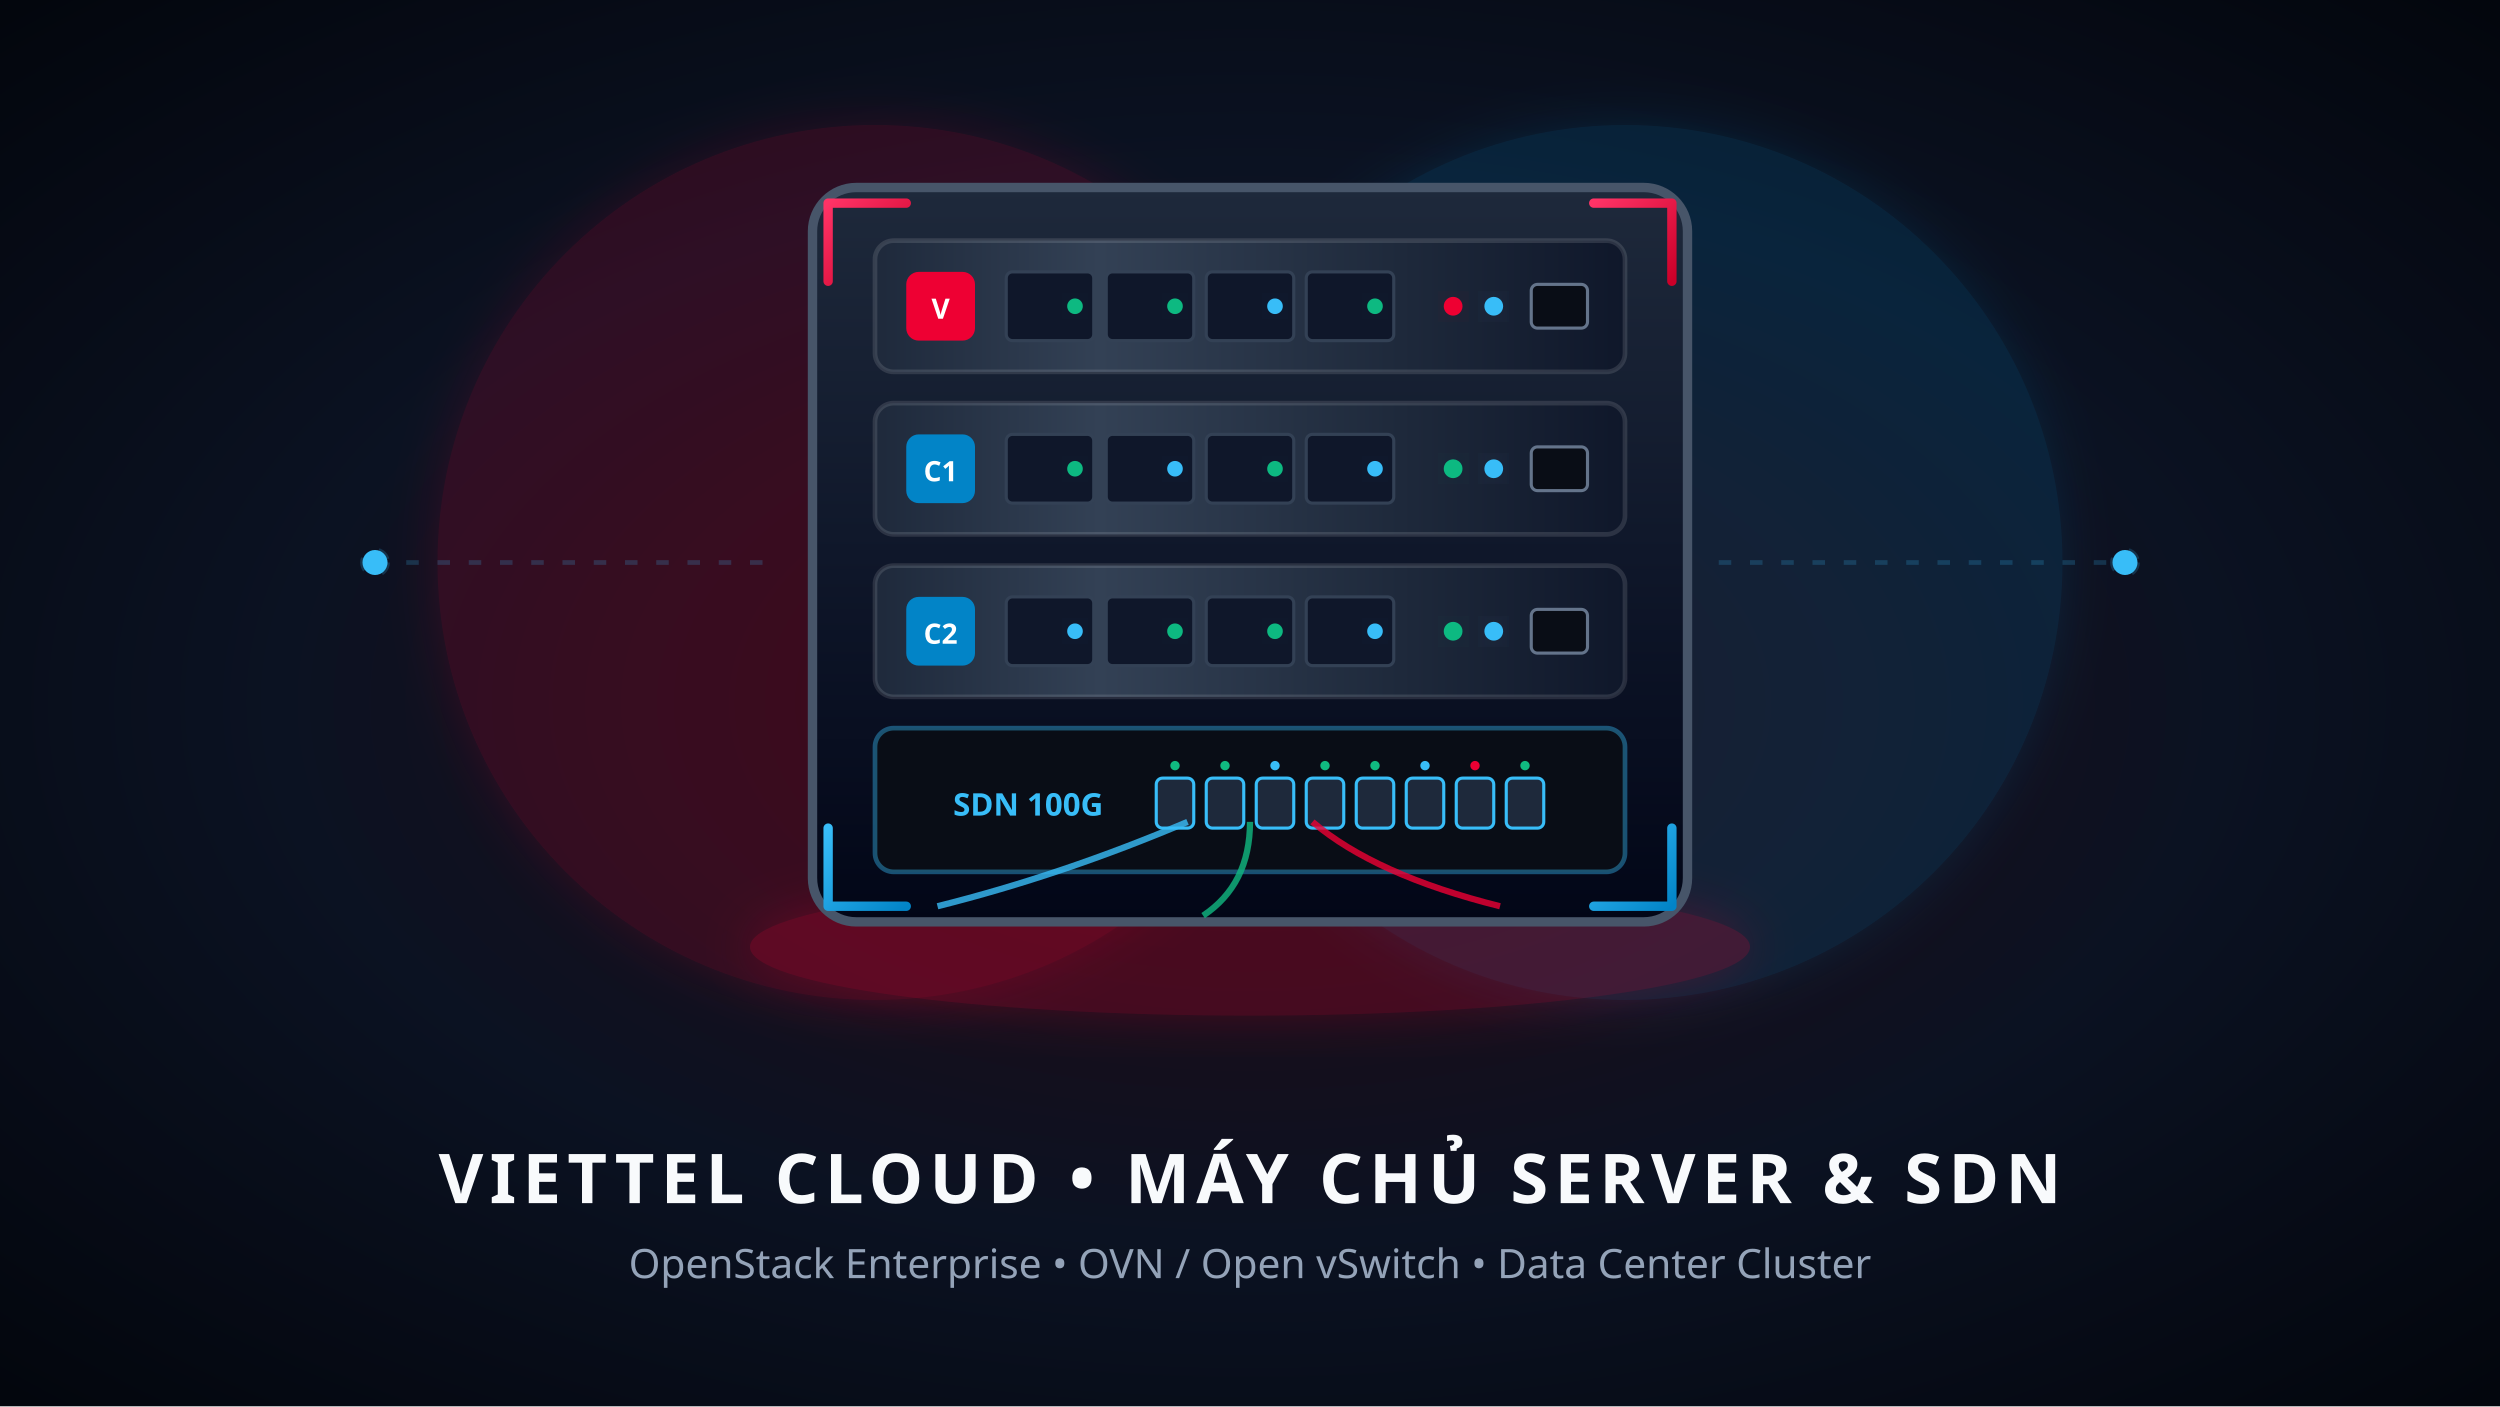
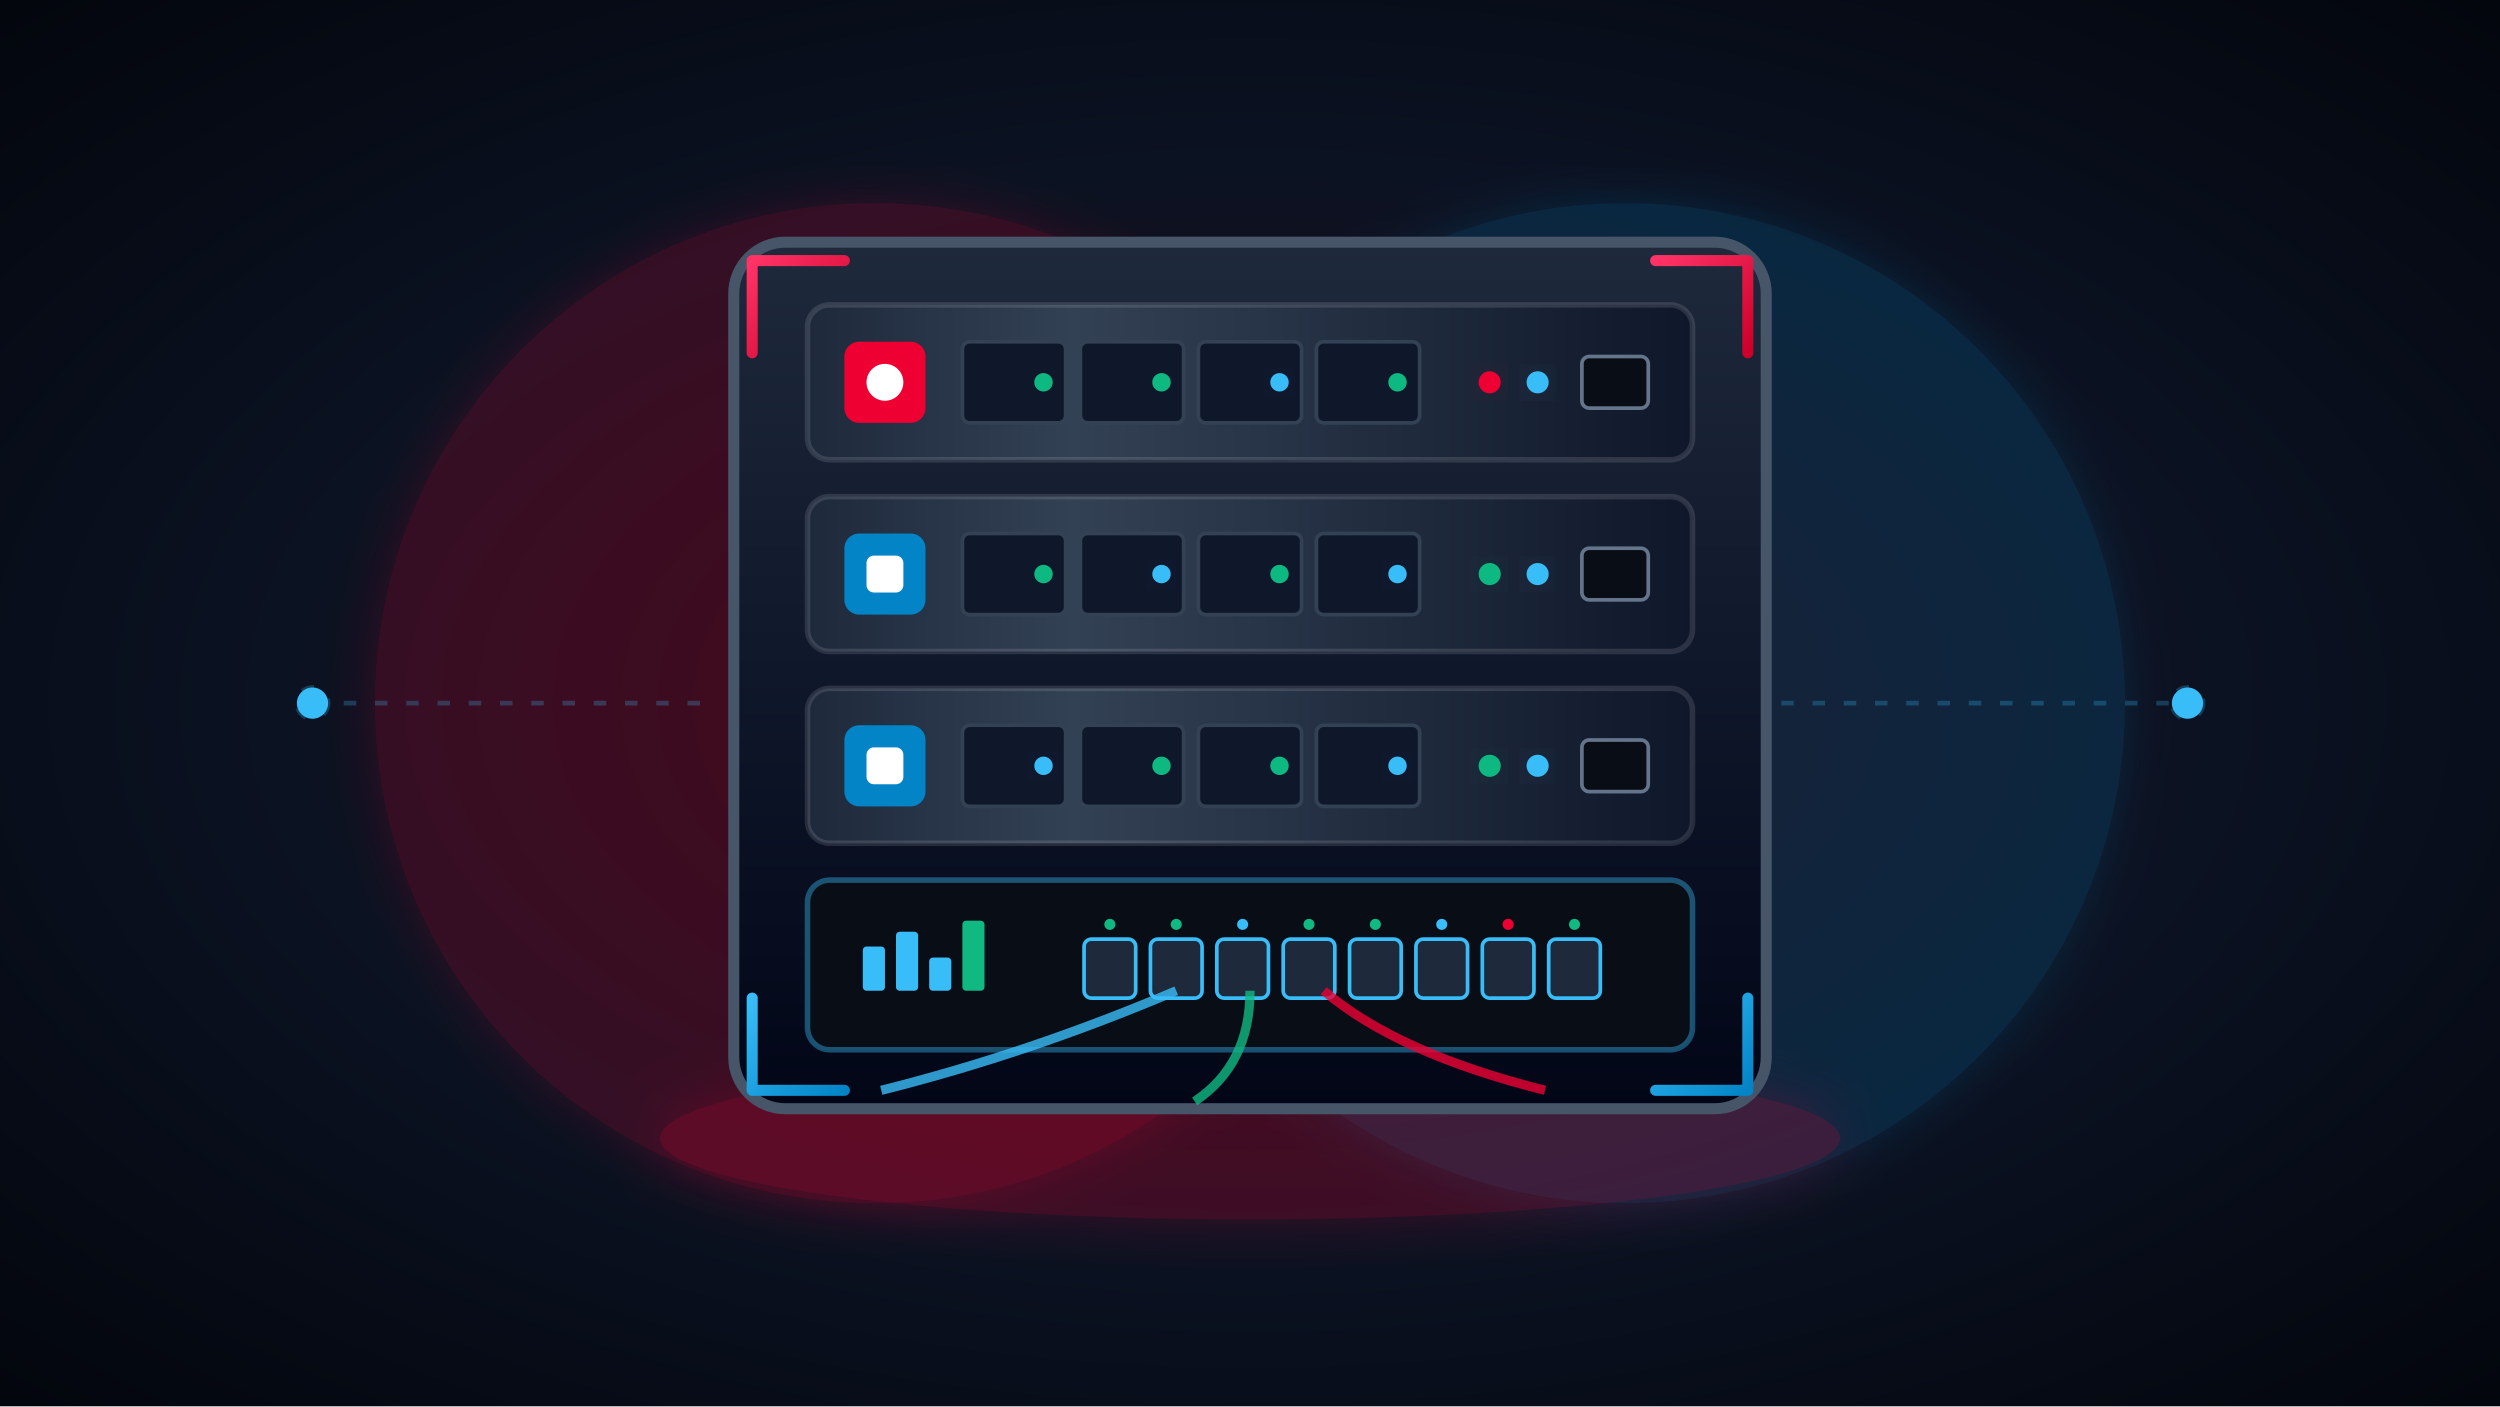
<svg xmlns="http://www.w3.org/2000/svg" viewBox="0 0 800 450" width="800" height="450">
  <defs>
    <radialGradient id="bg-server" cx="50%" cy="50%" r="70%">
      <stop offset="0%" stop-color="#260912" />
      <stop offset="55%" stop-color="#0b1222" />
      <stop offset="100%" stop-color="#03060d" />
    </radialGradient>
    <linearGradient id="rack-frame" x1="0%" y1="0%" x2="0%" y2="100%">
      <stop offset="0%" stop-color="#1e293b" />
      <stop offset="50%" stop-color="#0f172a" />
      <stop offset="100%" stop-color="#020617" />
    </linearGradient>
    <linearGradient id="blade-face" x1="0%" y1="0%" x2="100%" y2="0%">
      <stop offset="0%" stop-color="#1e293b" />
      <stop offset="30%" stop-color="#334155" />
      <stop offset="70%" stop-color="#1e293b" />
      <stop offset="100%" stop-color="#0f172a" />
    </linearGradient>
    <linearGradient id="viettel-red" x1="0%" y1="0%" x2="100%" y2="100%">
      <stop offset="0%" stop-color="#ff3366" />
      <stop offset="100%" stop-color="#cc0029" />
    </linearGradient>
    <linearGradient id="net-cyan" x1="0%" y1="0%" x2="100%" y2="100%">
      <stop offset="0%" stop-color="#38bdf8" />
      <stop offset="100%" stop-color="#0284c7" />
    </linearGradient>
    <filter id="glow-serv" x="-30%" y="-30%" width="160%" height="160%">
      <feGaussianBlur stdDeviation="8" result="blur" />
      <feComposite in="SourceGraphic" in2="blur" operator="over" />
    </filter>
  </defs>
  <rect width="800" height="450" fill="url(#bg-server)" />
-   <circle cx="280" cy="180" r="140" fill="#ee0033" opacity="0.16" filter="url(#glow-serv)" />
-   <circle cx="520" cy="180" r="140" fill="#0284c7" opacity="0.16" filter="url(#glow-serv)" />
-   <g stroke="rgba(56, 189, 248, 0.2)" stroke-width="1.5" stroke-dasharray="4,6">
-     <line x1="120" y1="180" x2="250" y2="180" />
-     <line x1="550" y1="180" x2="680" y2="180" />
-     <circle cx="120" cy="180" r="4" fill="#38bdf8" />
-     <circle cx="680" cy="180" r="4" fill="#38bdf8" />
+   <circle cx="280" cy="225" r="160" fill="#ee0033" opacity="0.18" filter="url(#glow-serv)" />
+   <circle cx="520" cy="225" r="160" fill="#0284c7" opacity="0.18" filter="url(#glow-serv)" />
+   <g stroke="rgba(56, 189, 248, 0.25)" stroke-width="1.5" stroke-dasharray="4,6">
+     <line x1="100" y1="225" x2="230" y2="225" />
+     <line x1="570" y1="225" x2="700" y2="225" />
+     <circle cx="100" cy="225" r="5" fill="#38bdf8" />
+     <circle cx="700" cy="225" r="5" fill="#38bdf8" />
  </g>
-   <g transform="translate(400, 185)">
+   <g transform="translate(400, 225) scale(1.18)">
    <ellipse cx="0" cy="118" rx="160" ry="22" fill="#ee0033" opacity="0.22" filter="url(#glow-serv)" />
    <rect x="-140" y="-125" width="280" height="235" rx="14" fill="url(#rack-frame)" stroke="#475569" stroke-width="3" />
    <path d="M -135,-120 H -110 M -135,-120 V -95" stroke="url(#viettel-red)" stroke-width="3" stroke-linecap="round" />
    <path d="M 135,-120 H 110 M 135,-120 V -95" stroke="url(#viettel-red)" stroke-width="3" stroke-linecap="round" />
    <path d="M -135,105 H -110 M -135,105 V 80" stroke="url(#net-cyan)" stroke-width="3" stroke-linecap="round" />
    <path d="M 135,105 H 110 M 135,105 V 80" stroke="url(#net-cyan)" stroke-width="3" stroke-linecap="round" />
    <g transform="translate(-120, -108)">
      <rect x="0" y="0" width="240" height="42" rx="6" fill="url(#blade-face)" stroke="rgba(255,255,255,0.12)" stroke-width="1.5" />
      <rect x="10" y="10" width="22" height="22" rx="4" fill="#ee0033" />
-       <text x="21" y="25" fill="#ffffff" font-family="Montserrat, sans-serif" font-weight="900" font-size="9" text-anchor="middle">V</text>
+       <circle cx="21" cy="21" r="5" fill="#ffffff" />
      <g fill="#0f172a" stroke="#334155" stroke-width="1">
        <rect x="42" y="10" width="28" height="22" rx="2" />
        <rect x="74" y="10" width="28" height="22" rx="2" />
        <rect x="106" y="10" width="28" height="22" rx="2" />
        <rect x="138" y="10" width="28" height="22" rx="2" />
      </g>
      <circle cx="64" cy="21" r="2.5" fill="#10b981" filter="url(#glow-serv)" />
      <circle cx="96" cy="21" r="2.5" fill="#10b981" filter="url(#glow-serv)" />
      <circle cx="128" cy="21" r="2.5" fill="#38bdf8" filter="url(#glow-serv)" />
      <circle cx="160" cy="21" r="2.5" fill="#10b981" filter="url(#glow-serv)" />
      <circle cx="185" cy="21" r="3" fill="#ee0033" filter="url(#glow-serv)" />
      <circle cx="198" cy="21" r="3" fill="#38bdf8" filter="url(#glow-serv)" />
      <rect x="210" y="14" width="18" height="14" rx="2" fill="#090d16" stroke="#64748b" stroke-width="1" />
    </g>
    <g transform="translate(-120, -56)">
      <rect x="0" y="0" width="240" height="42" rx="6" fill="url(#blade-face)" stroke="rgba(255,255,255,0.12)" stroke-width="1.5" />
      <rect x="10" y="10" width="22" height="22" rx="4" fill="#0284c7" />
-       <text x="21" y="25" fill="#ffffff" font-family="Montserrat, sans-serif" font-weight="900" font-size="9" text-anchor="middle">C1</text>
+       <rect x="16" y="16" width="10" height="10" rx="2" fill="#ffffff" />
      <g fill="#0f172a" stroke="#334155" stroke-width="1">
        <rect x="42" y="10" width="28" height="22" rx="2" />
        <rect x="74" y="10" width="28" height="22" rx="2" />
        <rect x="106" y="10" width="28" height="22" rx="2" />
        <rect x="138" y="10" width="28" height="22" rx="2" />
      </g>
      <circle cx="64" cy="21" r="2.5" fill="#10b981" filter="url(#glow-serv)" />
      <circle cx="96" cy="21" r="2.5" fill="#38bdf8" filter="url(#glow-serv)" />
      <circle cx="128" cy="21" r="2.5" fill="#10b981" filter="url(#glow-serv)" />
      <circle cx="160" cy="21" r="2.5" fill="#38bdf8" filter="url(#glow-serv)" />
      <circle cx="185" cy="21" r="3" fill="#10b981" filter="url(#glow-serv)" />
      <circle cx="198" cy="21" r="3" fill="#38bdf8" filter="url(#glow-serv)" />
      <rect x="210" y="14" width="18" height="14" rx="2" fill="#090d16" stroke="#64748b" stroke-width="1" />
    </g>
    <g transform="translate(-120, -4)">
      <rect x="0" y="0" width="240" height="42" rx="6" fill="url(#blade-face)" stroke="rgba(255,255,255,0.12)" stroke-width="1.5" />
      <rect x="10" y="10" width="22" height="22" rx="4" fill="#0284c7" />
-       <text x="21" y="25" fill="#ffffff" font-family="Montserrat, sans-serif" font-weight="900" font-size="9" text-anchor="middle">C2</text>
+       <rect x="16" y="16" width="10" height="10" rx="2" fill="#ffffff" />
      <g fill="#0f172a" stroke="#334155" stroke-width="1">
        <rect x="42" y="10" width="28" height="22" rx="2" />
        <rect x="74" y="10" width="28" height="22" rx="2" />
        <rect x="106" y="10" width="28" height="22" rx="2" />
        <rect x="138" y="10" width="28" height="22" rx="2" />
      </g>
      <circle cx="64" cy="21" r="2.5" fill="#38bdf8" filter="url(#glow-serv)" />
      <circle cx="96" cy="21" r="2.5" fill="#10b981" filter="url(#glow-serv)" />
      <circle cx="128" cy="21" r="2.5" fill="#10b981" filter="url(#glow-serv)" />
      <circle cx="160" cy="21" r="2.5" fill="#38bdf8" filter="url(#glow-serv)" />
      <circle cx="185" cy="21" r="3" fill="#10b981" filter="url(#glow-serv)" />
      <circle cx="198" cy="21" r="3" fill="#38bdf8" filter="url(#glow-serv)" />
      <rect x="210" y="14" width="18" height="14" rx="2" fill="#090d16" stroke="#64748b" stroke-width="1" />
    </g>
    <g transform="translate(-120, 48)">
      <rect x="0" y="0" width="240" height="46" rx="6" fill="#090d16" stroke="rgba(56,189,248,0.4)" stroke-width="1.5" />
-       <text x="25" y="28" fill="#38bdf8" font-family="Montserrat, sans-serif" font-weight="900" font-size="10">SDN 100G</text>
-       <g transform="translate(90, 16)">
-         <rect x="0" y="0" width="12" height="16" rx="2" fill="#1e293b" stroke="#38bdf8" stroke-width="1" />
-         <circle cx="6" cy="-4" r="1.5" fill="#10b981" />
-         <rect x="16" y="0" width="12" height="16" rx="2" fill="#1e293b" stroke="#38bdf8" stroke-width="1" />
-         <circle cx="22" cy="-4" r="1.5" fill="#10b981" />
-         <rect x="32" y="0" width="12" height="16" rx="2" fill="#1e293b" stroke="#38bdf8" stroke-width="1" />
-         <circle cx="38" cy="-4" r="1.5" fill="#38bdf8" />
-         <rect x="48" y="0" width="12" height="16" rx="2" fill="#1e293b" stroke="#38bdf8" stroke-width="1" />
-         <circle cx="54" cy="-4" r="1.5" fill="#10b981" />
-         <rect x="64" y="0" width="12" height="16" rx="2" fill="#1e293b" stroke="#38bdf8" stroke-width="1" />
-         <circle cx="70" cy="-4" r="1.5" fill="#10b981" />
-         <rect x="80" y="0" width="12" height="16" rx="2" fill="#1e293b" stroke="#38bdf8" stroke-width="1" />
-         <circle cx="86" cy="-4" r="1.5" fill="#38bdf8" />
-         <rect x="96" y="0" width="12" height="16" rx="2" fill="#1e293b" stroke="#38bdf8" stroke-width="1" />
-         <circle cx="102" cy="-4" r="1.5" fill="#ee0033" />
-         <rect x="112" y="0" width="12" height="16" rx="2" fill="#1e293b" stroke="#38bdf8" stroke-width="1" />
-         <circle cx="118" cy="-4" r="1.5" fill="#10b981" />
+       <g transform="translate(15, 16)" fill="#38bdf8">
+         <rect x="0" y="2" width="6" height="12" rx="1" />
+         <rect x="9" y="-2" width="6" height="16" rx="1" />
+         <rect x="18" y="5" width="6" height="9" rx="1" />
+         <rect x="27" y="-5" width="6" height="19" rx="1" fill="#10b981" />
+       </g>
+       <g transform="translate(75, 16)">
+         <rect x="0" y="0" width="14" height="16" rx="2" fill="#1e293b" stroke="#38bdf8" stroke-width="1" />
+         <circle cx="7" cy="-4" r="1.5" fill="#10b981" />
+         <rect x="18" y="0" width="14" height="16" rx="2" fill="#1e293b" stroke="#38bdf8" stroke-width="1" />
+         <circle cx="25" cy="-4" r="1.5" fill="#10b981" />
+         <rect x="36" y="0" width="14" height="16" rx="2" fill="#1e293b" stroke="#38bdf8" stroke-width="1" />
+         <circle cx="43" cy="-4" r="1.5" fill="#38bdf8" />
+         <rect x="54" y="0" width="14" height="16" rx="2" fill="#1e293b" stroke="#38bdf8" stroke-width="1" />
+         <circle cx="61" cy="-4" r="1.5" fill="#10b981" />
+         <rect x="72" y="0" width="14" height="16" rx="2" fill="#1e293b" stroke="#38bdf8" stroke-width="1" />
+         <circle cx="79" cy="-4" r="1.5" fill="#10b981" />
+         <rect x="90" y="0" width="14" height="16" rx="2" fill="#1e293b" stroke="#38bdf8" stroke-width="1" />
+         <circle cx="97" cy="-4" r="1.5" fill="#38bdf8" />
+         <rect x="108" y="0" width="14" height="16" rx="2" fill="#1e293b" stroke="#38bdf8" stroke-width="1" />
+         <circle cx="115" cy="-4" r="1.5" fill="#ee0033" />
+         <rect x="126" y="0" width="14" height="16" rx="2" fill="#1e293b" stroke="#38bdf8" stroke-width="1" />
+         <circle cx="133" cy="-4" r="1.5" fill="#10b981" />
      </g>
    </g>
-     <path d="M -20,78 Q -60,95 -100,105" stroke="#38bdf8" stroke-width="2" fill="none" opacity="0.8" />
-     <path d="M 0,78 Q 0,98 -15,108" stroke="#10b981" stroke-width="2" fill="none" opacity="0.8" />
-     <path d="M 20,78 Q 40,95 80,105" stroke="#ee0033" stroke-width="2" fill="none" opacity="0.8" />
-   </g>
-   <g transform="translate(400, 385)">
-     <text x="0" y="0" fill="#f8fafc" font-family="Montserrat, sans-serif" font-weight="900" font-size="22" text-anchor="middle" letter-spacing="2">VIETTEL CLOUD • MÁY CHỦ SERVER &amp; SDN</text>
-     <text x="0" y="24" fill="#94a3b8" font-family="Poppins, sans-serif" font-weight="500" font-size="13" text-anchor="middle">OpenStack Enterprise • OVN / Open vSwitch • Data Center Cluster</text>
+     <path d="M -20,78 Q -60,95 -100,105" stroke="#38bdf8" stroke-width="2.5" fill="none" opacity="0.8" />
+     <path d="M 0,78 Q 0,98 -15,108" stroke="#10b981" stroke-width="2.5" fill="none" opacity="0.8" />
+     <path d="M 20,78 Q 40,95 80,105" stroke="#ee0033" stroke-width="2.5" fill="none" opacity="0.8" />
  </g>
</svg>
